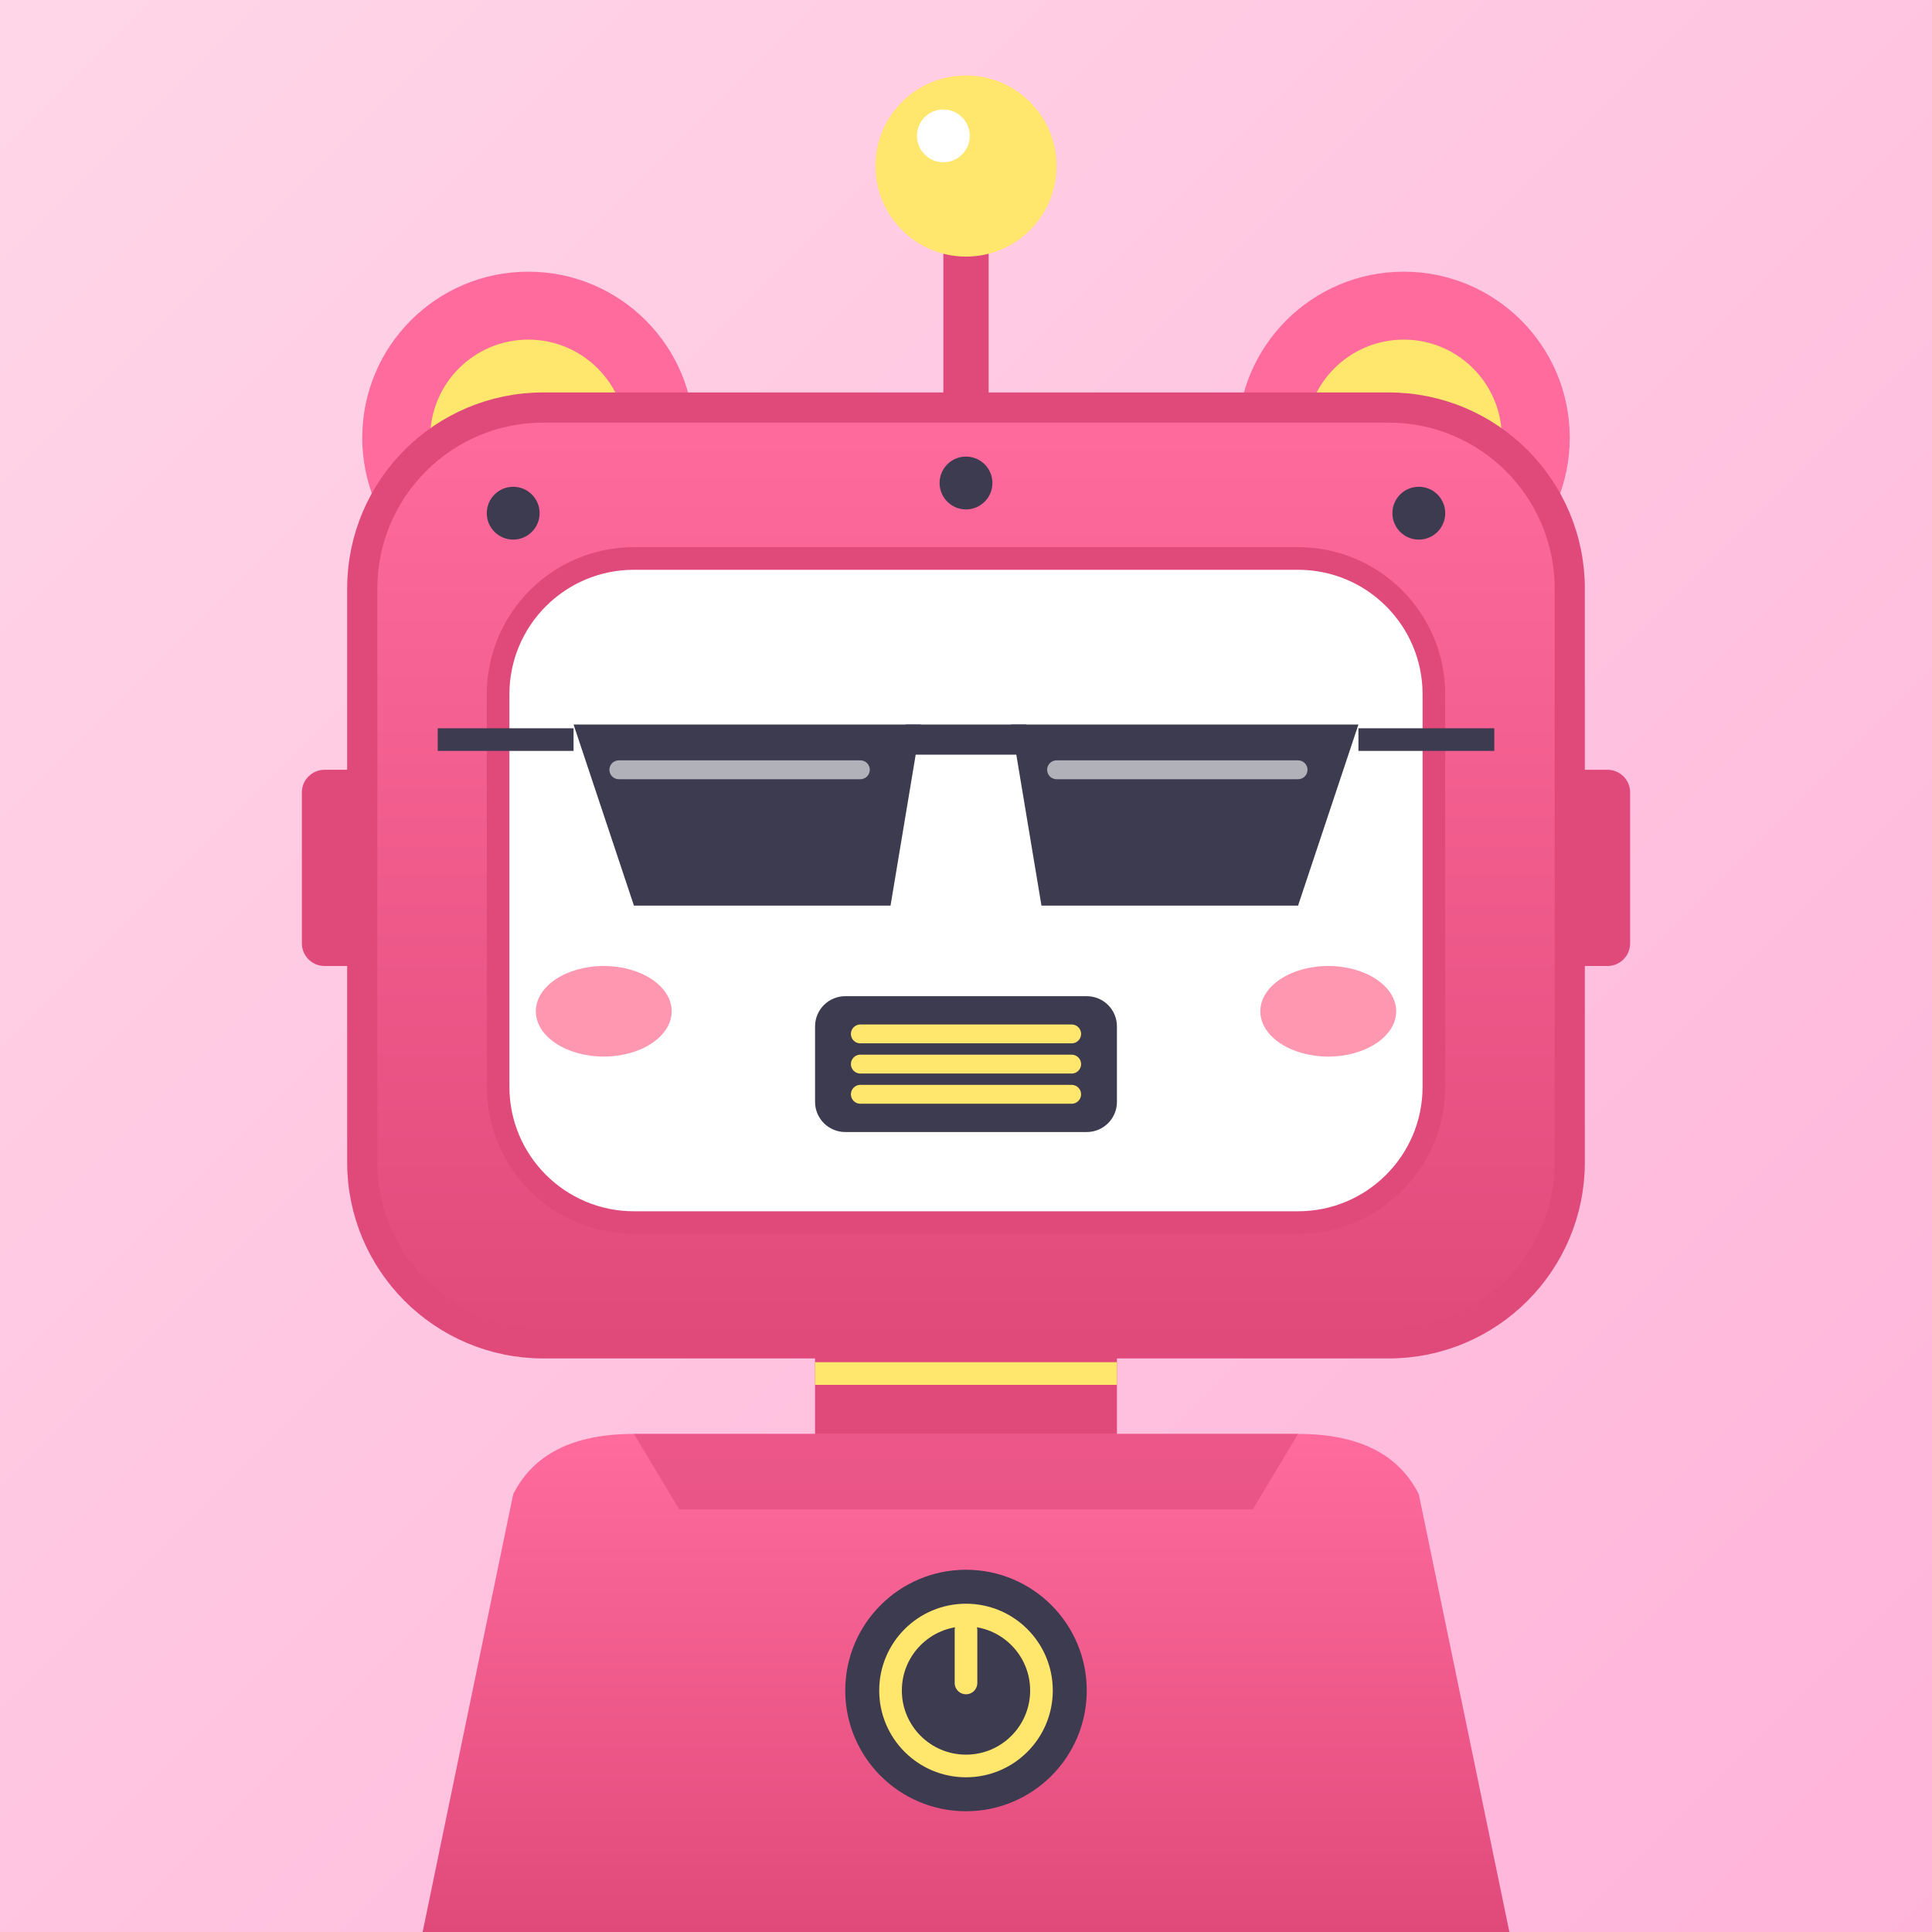
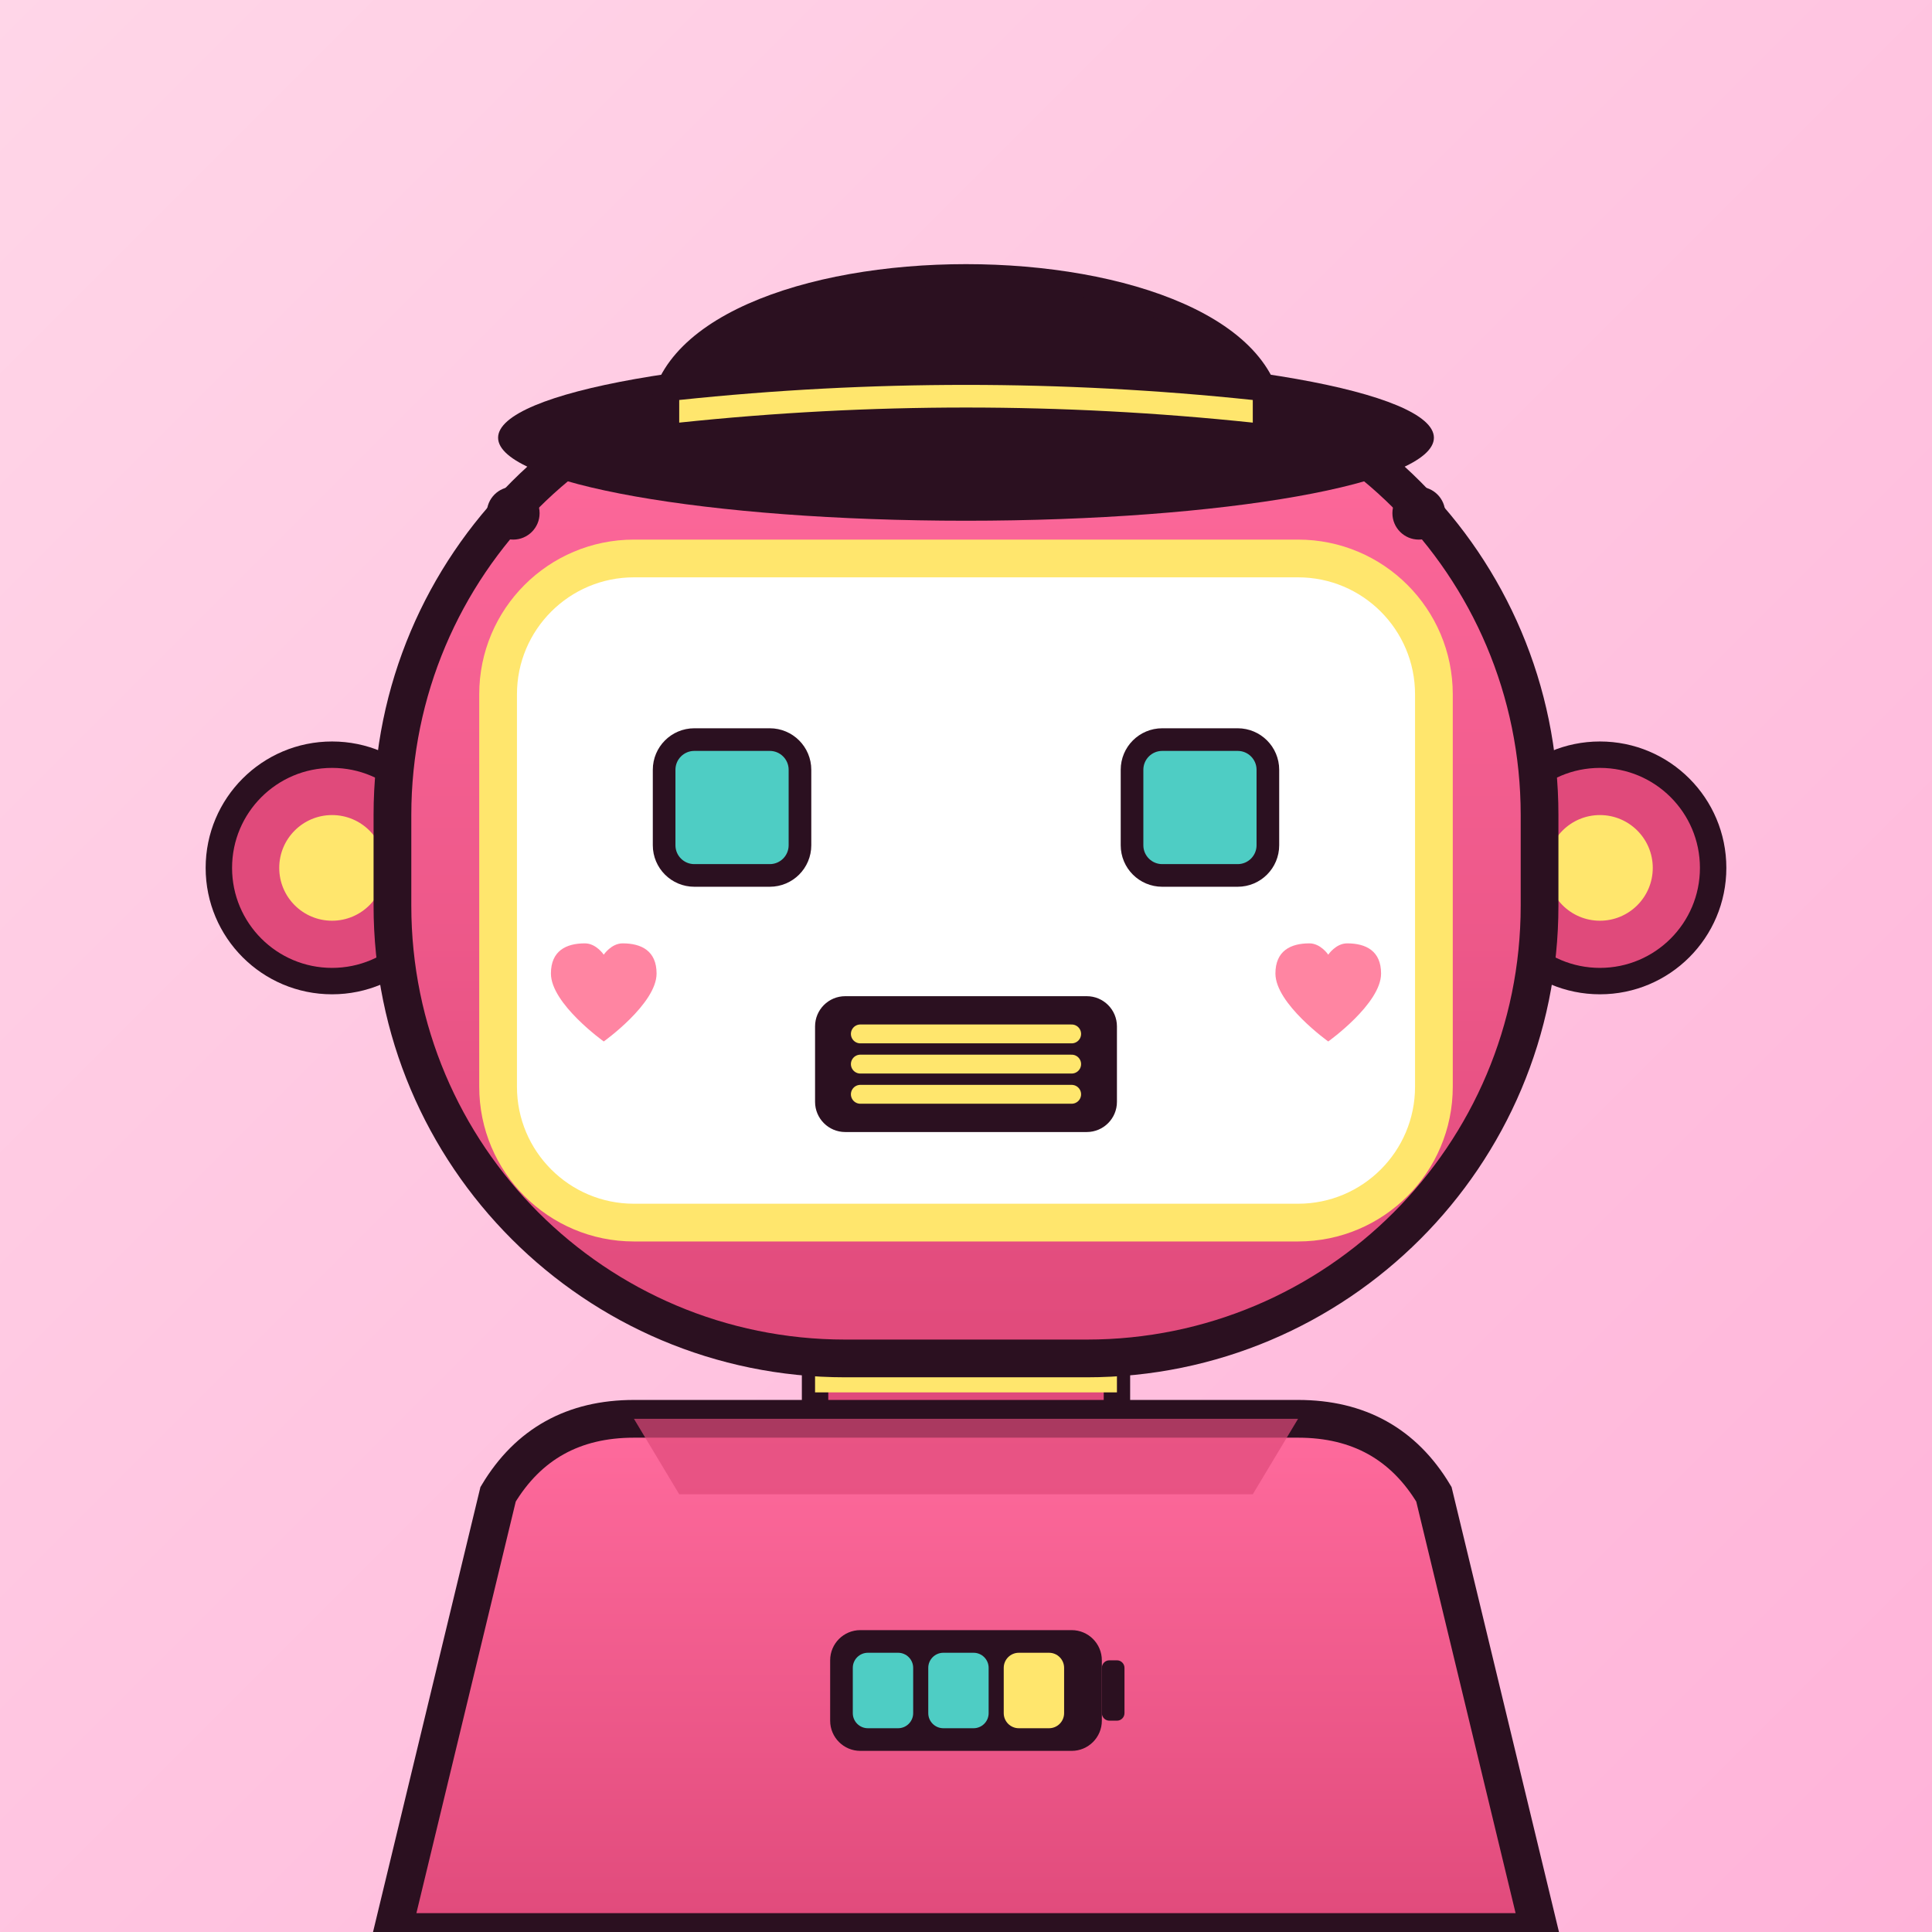
<svg xmlns="http://www.w3.org/2000/svg" viewBox="0 0 256 256" width="256" height="256">
  <defs>
    <clipPath id="avatar-clip">
      <rect x="0" y="0" width="256" height="256" rx="32" ry="32" />
    </clipPath>
    <linearGradient id="bg-grad-linear" x1="0%" y1="0%" x2="100%" y2="100%">
      <stop offset="0%" stop-color="#FFD6E8" />
      <stop offset="100%" stop-color="#FFB3D9" />
    </linearGradient>
    <radialGradient id="bg-grad-radial" cx="50%" cy="40%" r="60%">
      <stop offset="0%" stop-color="#FFB3D9" />
      <stop offset="100%" stop-color="#FFD6E8" />
    </radialGradient>
    <linearGradient id="chassis-grad" x1="0%" y1="0%" x2="0%" y2="100%">
      <stop offset="0%" stop-color="#FF6B9D" />
      <stop offset="100%" stop-color="#E04A7B" />
    </linearGradient>
    <linearGradient id="metal-shine" x1="0%" y1="0%" x2="100%" y2="100%">
      <stop offset="0%" stop-color="#FFFFFF" stop-opacity="0.35" />
      <stop offset="50%" stop-color="#FFFFFF" stop-opacity="0.0" />
      <stop offset="100%" stop-color="#000000" stop-opacity="0.15" />
    </linearGradient>
  </defs>
  <rect x="0" y="0" width="256" height="256" fill="url(#bg-grad-linear)" />
  <g clip-path="url(#avatar-clip)">
-     <rect x="125" y="24" width="6" height="32" rx="3" fill="#E04A7B" />
-     <circle cx="128" cy="22" r="12" fill="#FFE66D" />
-     <circle cx="125" cy="18" r="3.5" fill="#FFFFFF" />
-     <rect x="108" y="165" width="40" height="30" rx="4" fill="#E04A7B" />
-     <line x1="108" y1="172" x2="148" y2="172" stroke="#FFE66D" stroke-width="3" />
-     <line x1="108" y1="182" x2="148" y2="182" stroke="#FFE66D" stroke-width="3" />
-     <path d="M 56 256 L 68 198 Q 72 190 84 190 L 172 190 Q 184 190 188 198 L 200 256 Z" fill="url(#chassis-grad)" />
-     <path d="M 84 190 L 172 190 L 166 200 L 90 200 Z" fill="#E04A7B" opacity="0.6" />
-     <circle cx="128" cy="224" r="16" fill="#3D3B4F" />
-     <circle cx="128" cy="224" r="10" stroke="#FFE66D" stroke-width="3" fill="none" />
-     <line x1="128" y1="216" x2="128" y2="223" stroke="#FFE66D" stroke-width="3" stroke-linecap="round" />
-     <rect x="40" y="102" width="10" height="26" rx="3" fill="#E04A7B" />
-     <rect x="206" y="102" width="10" height="26" rx="3" fill="#E04A7B" />
-     <circle cx="70" cy="58" r="22" fill="#FF6B9D" />
-     <circle cx="70" cy="58" r="13" fill="#FFE66D" />
-     <circle cx="186" cy="58" r="22" fill="#FF6B9D" />
-     <circle cx="186" cy="58" r="13" fill="#FFE66D" />
-     <rect x="48" y="54" width="160" height="124" rx="24" ry="24" fill="url(#chassis-grad)" stroke="#E04A7B" stroke-width="4" />
-     <circle cx="68" cy="68" r="3.5" fill="#3D3B4F" />
-     <circle cx="128" cy="64" r="3.5" fill="#3D3B4F" />
-     <circle cx="188" cy="68" r="3.5" fill="#3D3B4F" />
-     <rect x="66" y="74" width="124" height="88" rx="18" ry="18" fill="#FFFFFF" stroke="#E04A7B" stroke-width="3" />
-     <polygon points="76,96 122,96 118,120 84,120" fill="#3D3B4F" />
-     <polygon points="134,96 180,96 172,120 138,120" fill="#3D3B4F" />
-     <line x1="120" y1="98" x2="136" y2="98" stroke="#3D3B4F" stroke-width="4" />
-     <line x1="58" y1="98" x2="76" y2="98" stroke="#3D3B4F" stroke-width="3" />
-     <line x1="180" y1="98" x2="198" y2="98" stroke="#3D3B4F" stroke-width="3" />
-     <line x1="82" y1="102" x2="114" y2="102" stroke="#FFFFFF" stroke-width="2.5" opacity="0.6" stroke-linecap="round" />
-     <line x1="140" y1="102" x2="172" y2="102" stroke="#FFFFFF" stroke-width="2.5" opacity="0.6" stroke-linecap="round" />
-     <ellipse cx="80" cy="134" rx="9" ry="6" fill="#FF85A2" opacity="0.85" />
-     <ellipse cx="176" cy="134" rx="9" ry="6" fill="#FF85A2" opacity="0.85" />
-     <rect x="108" y="132" width="40" height="18" rx="4" fill="#3D3B4F" />
+     <rect x="108" y="165" width="40" height="30" rx="4" fill="#E04A7B" stroke="#2B1020" stroke-width="3.5" />
+     <line x1="108" y1="173" x2="148" y2="173" stroke="#FFE66D" stroke-width="3" />
+     <line x1="108" y1="183" x2="148" y2="183" stroke="#FFE66D" stroke-width="3" />
+     <path d="M 52 256 L 66 198 Q 72 188 84 188 L 172 188 Q 184 188 190 198 L 204 256 Z" fill="url(#chassis-grad)" stroke="#2B1020" stroke-width="5" />
+     <path d="M 84 188 L 172 188 L 166 198 L 90 198 Z" fill="#E04A7B" opacity="0.7" />
+     <rect x="110" y="216" width="36" height="16" rx="4" fill="#2B1020" />
+     <rect x="146" y="220" width="3" height="8" rx="1" fill="#2B1020" />
+     <rect x="113" y="219" width="8" height="10" rx="2" fill="#4ECDC4" />
+     <rect x="123" y="219" width="8" height="10" rx="2" fill="#4ECDC4" />
+     <rect x="133" y="219" width="8" height="10" rx="2" fill="#FFE66D" />
+     <circle cx="44" cy="115" r="15" fill="#E04A7B" stroke="#2B1020" stroke-width="3.5" />
+     <circle cx="44" cy="115" r="7" fill="#FFE66D" />
+     <circle cx="212" cy="115" r="15" fill="#E04A7B" stroke="#2B1020" stroke-width="3.5" />
+     <circle cx="212" cy="115" r="7" fill="#FFE66D" />
+     <rect x="52" y="48" width="152" height="132" rx="60" ry="60" fill="url(#chassis-grad)" stroke="#2B1020" stroke-width="5" />
+     <circle cx="68" cy="68" r="3.5" fill="#2B1020" />
+     <circle cx="128" cy="64" r="3.5" fill="#2B1020" />
+     <circle cx="188" cy="68" r="3.5" fill="#2B1020" />
+     <rect x="66" y="74" width="124" height="88" rx="18" ry="18" fill="#FFFFFF" stroke="#FFE66D" stroke-width="5" />
+     <rect x="88" y="98" width="18" height="18" rx="4" fill="#4ECDC4" stroke="#2B1020" stroke-width="3" />
+     <rect x="150" y="98" width="18" height="18" rx="4" fill="#4ECDC4" stroke="#2B1020" stroke-width="3" />
+     <path d="M 80 138 C 80 138, 73 133, 73 129 C 73 126, 75 125, 77.5 125 C 79 125, 80 126.5, 80 126.5 C 80 126.5, 81 125, 82.5 125 C 85 125, 87 126, 87 129 C 87 133, 80 138, 80 138 Z" fill="#FF85A2" />
+     <path d="M 176 138 C 176 138, 169 133, 169 129 C 169 126, 171 125, 173.5 125 C 175 125, 176 126.5, 176 126.5 C 176 126.5, 177 125, 178.5 125 C 181 125, 183 126, 183 129 C 183 133, 176 138, 176 138 Z" fill="#FF85A2" />
+     <rect x="108" y="132" width="40" height="18" rx="4" fill="#2B1020" />
    <line x1="114" y1="137" x2="142" y2="137" stroke="#FFE66D" stroke-width="2.5" stroke-linecap="round" />
    <line x1="114" y1="141" x2="142" y2="141" stroke="#FFE66D" stroke-width="2.5" stroke-linecap="round" />
    <line x1="114" y1="145" x2="142" y2="145" stroke="#FFE66D" stroke-width="2.5" stroke-linecap="round" />
+     <ellipse cx="128" cy="58" rx="62" ry="11" fill="#2B1020" />
+     <path d="M 86 56 C 86 28, 170 28, 170 56 Z" fill="#2B1020" />
+     <path d="M 90 56 C 90 32, 166 32, 166 56 Z" fill="#2B1020" />
+     <path d="M 90 53 Q 128 49 166 53 L 166 56 Q 128 52 90 56 Z" fill="#FFE66D" />
  </g>
</svg>
